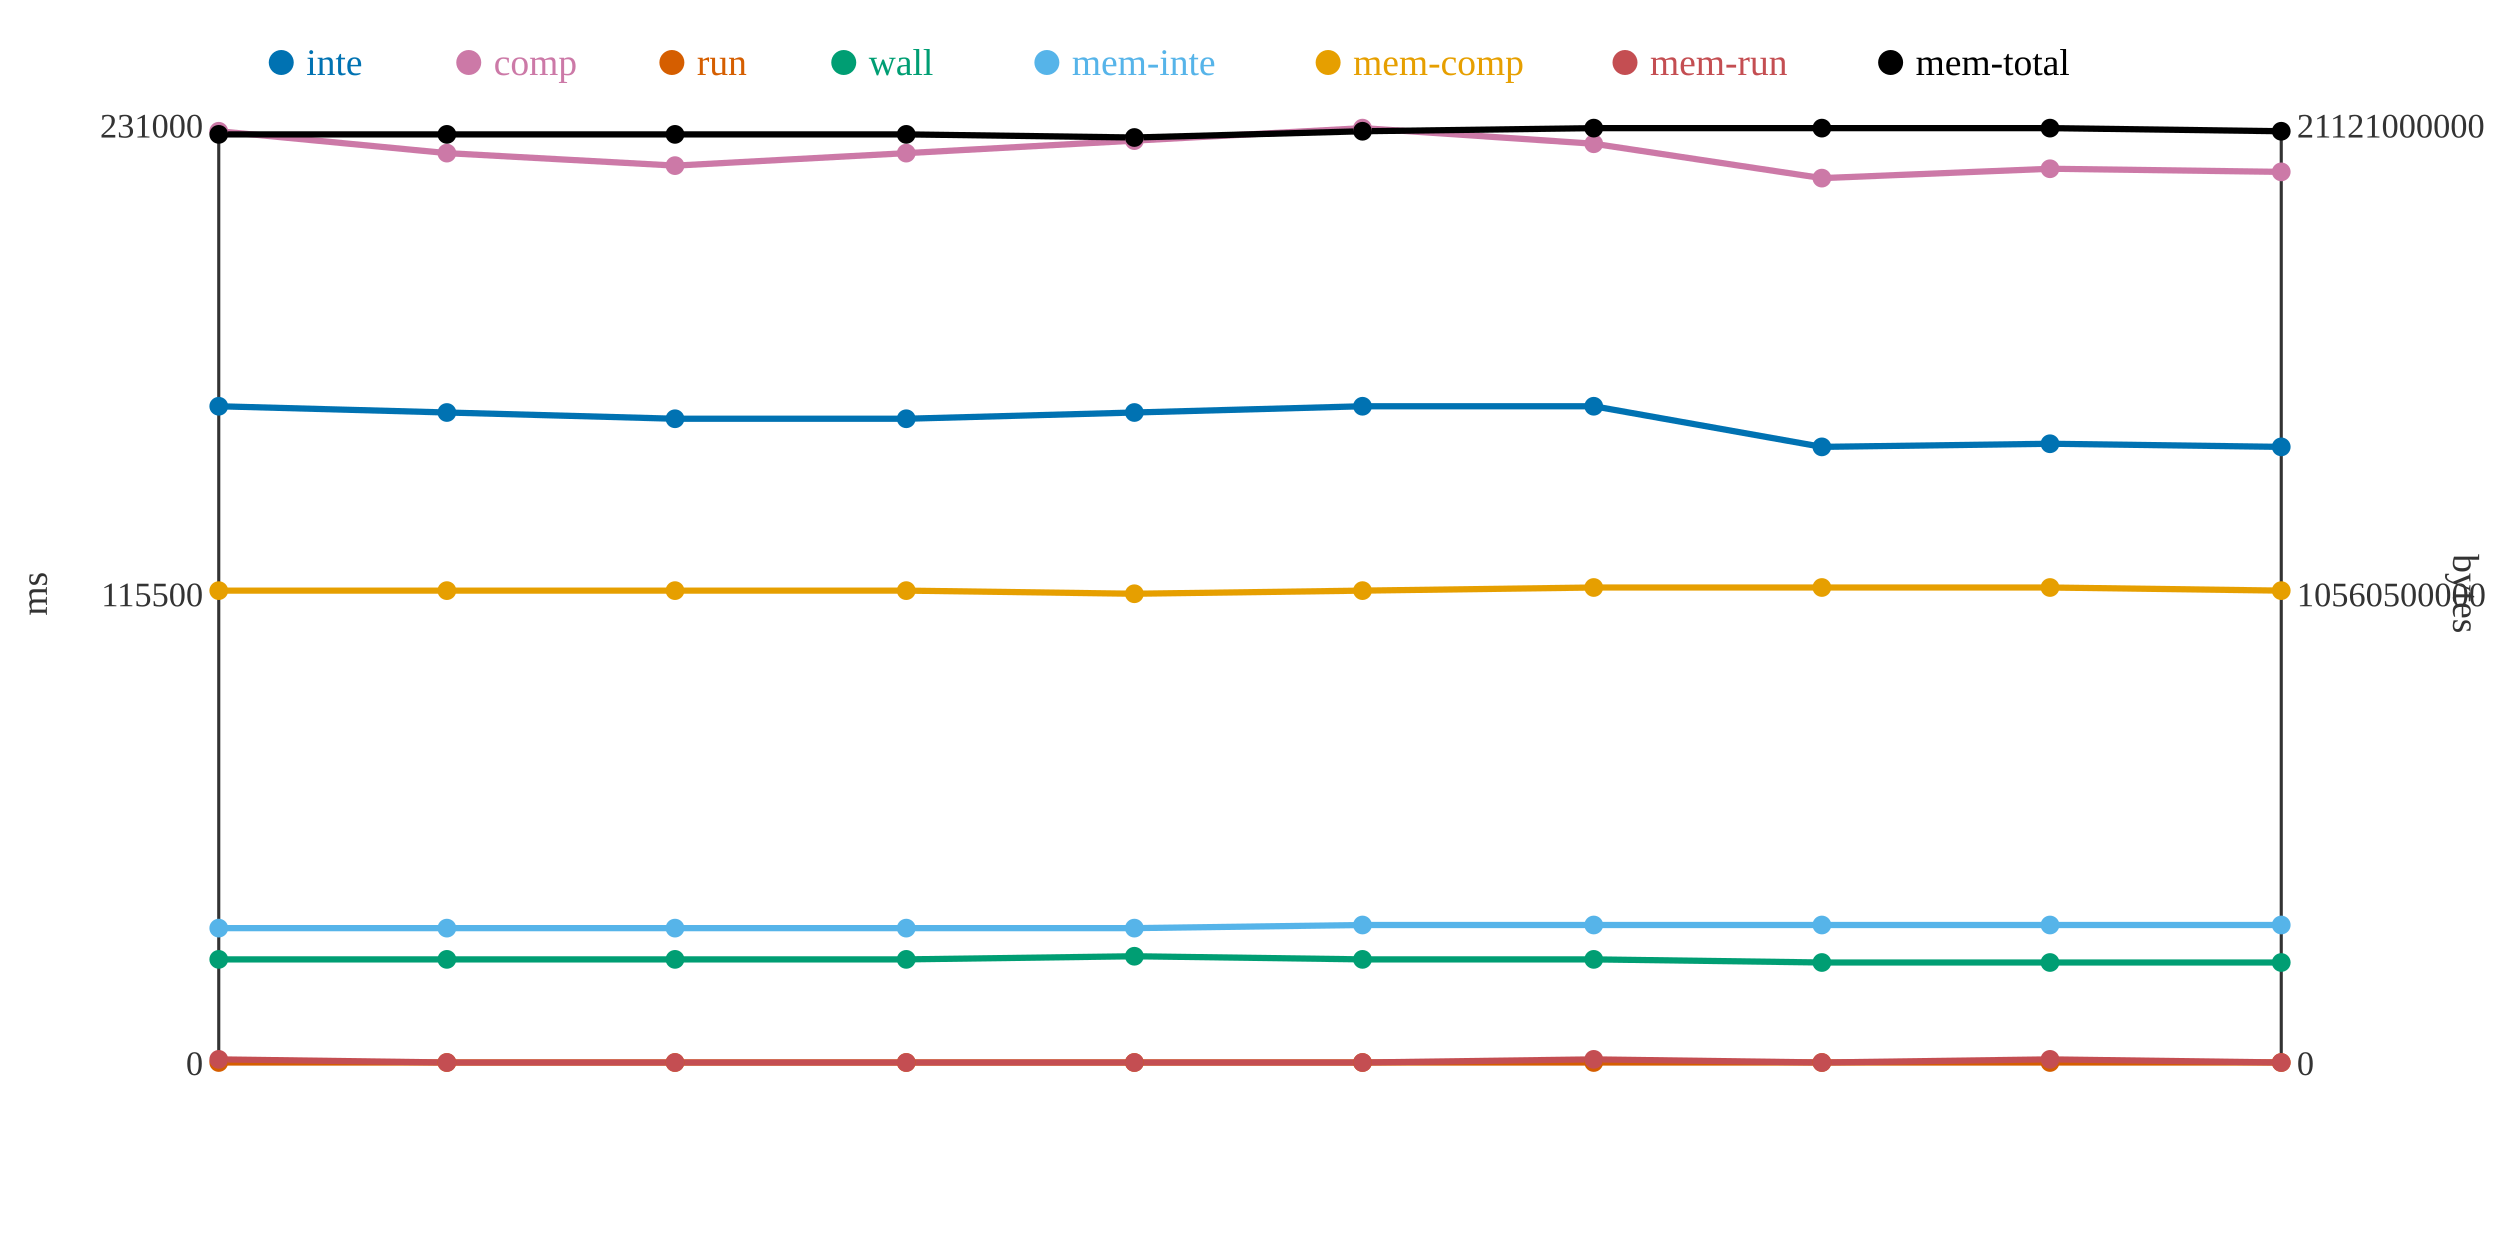
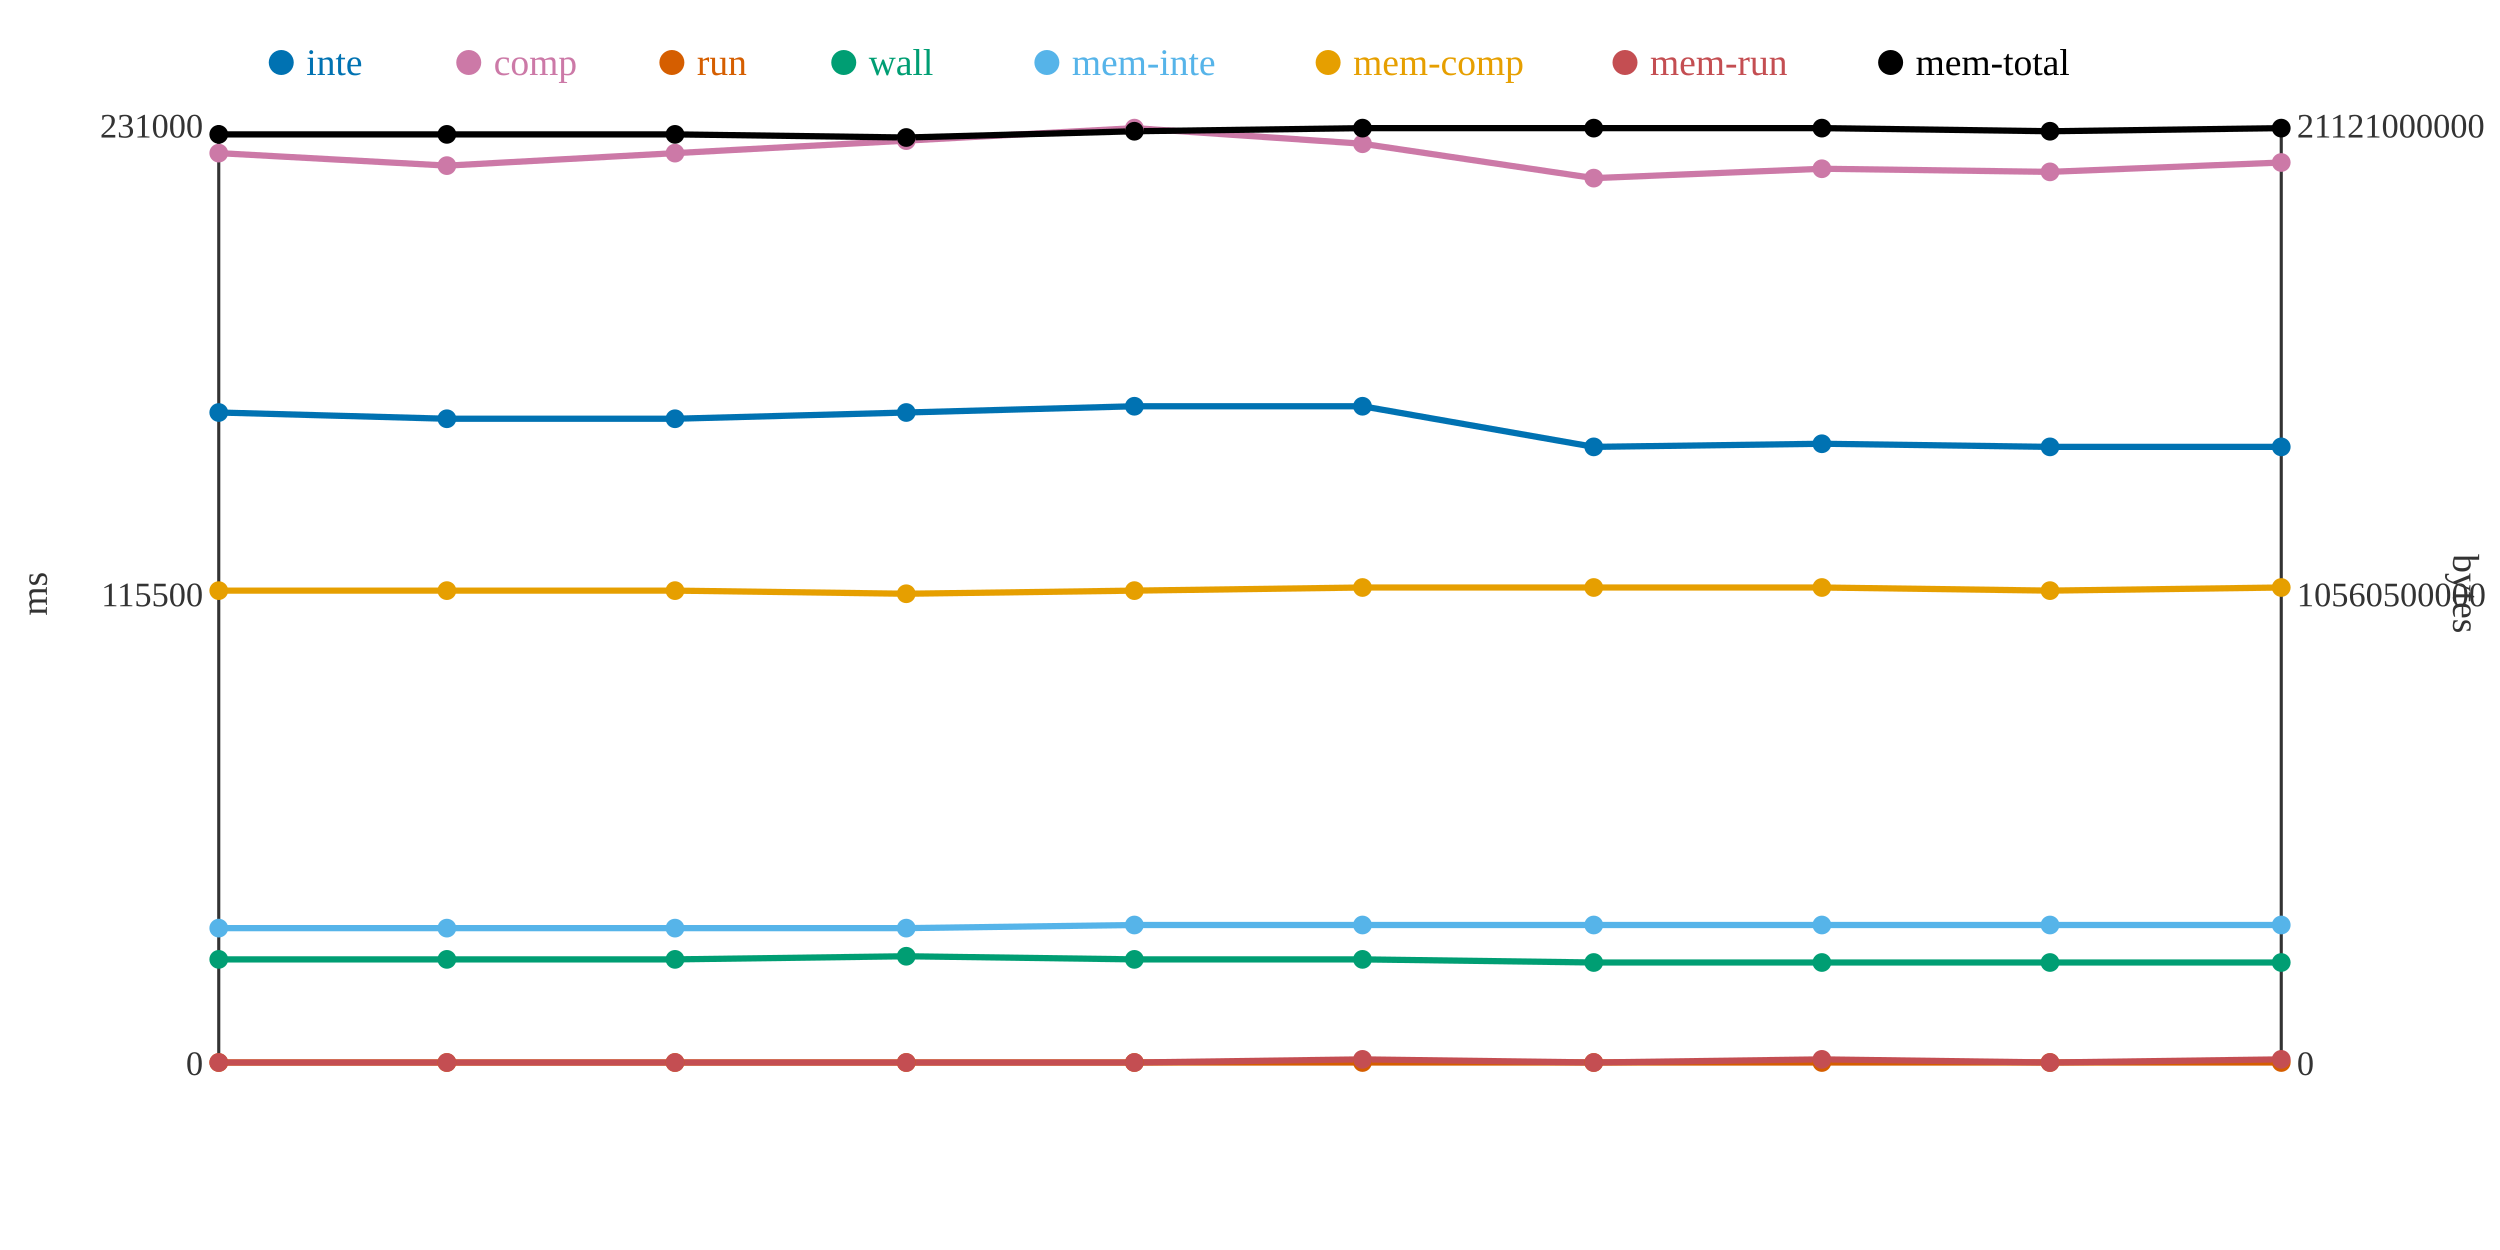
<svg xmlns="http://www.w3.org/2000/svg" width="800" height="400">
  <rect width="800" height="400" fill="white" />
  <line x1="70" y1="40" x2="70" y2="340" stroke="#333" stroke-width="1" />
  <line x1="70" y1="340" x2="730" y2="340" stroke="#333" stroke-width="1" />
  <line x1="730" y1="40" x2="730" y2="340" stroke="#333" stroke-width="1" />
  <text x="65" y="344" text-anchor="end" font-size="11" fill="#333">0</text>
  <text x="65" y="194" text-anchor="end" font-size="11" fill="#333">115500</text>
  <text x="65" y="44" text-anchor="end" font-size="11" fill="#333">231000</text>
  <text x="15" y="190" text-anchor="middle" font-size="12" fill="#333" transform="rotate(-90 15 190)">ms</text>
  <text x="735" y="344" text-anchor="start" font-size="11" fill="#333">0</text>
  <text x="735" y="194" text-anchor="start" font-size="11" fill="#333">10560500000</text>
  <text x="735" y="44" text-anchor="start" font-size="11" fill="#333">21121000000</text>
  <text x="785" y="190" text-anchor="middle" font-size="12" fill="#333" transform="rotate(90 785 190)">bytes</text>
-   <polyline points="70,130 143,132 216,134 290,134 363,132 436,130 510,130 583,143 656,142 730,143" fill="none" stroke="#0072B2" stroke-width="2" />
-   <polyline points="70,42 143,49 216,53 290,49 363,45 436,41 510,46 583,57 656,54 730,55" fill="none" stroke="#CC79A7" stroke-width="2" />
+   <polyline points="70,132 143,134 216,134 290,132 363,130 436,130 510,143 583,142 656,143 730,143" fill="none" stroke="#0072B2" stroke-width="2" />
+   <polyline points="70,49 143,53 216,49 290,45 363,41 436,46 510,57 583,54 656,55 730,52" fill="none" stroke="#CC79A7" stroke-width="2" />
  <polyline points="70,340 143,340 216,340 290,340 363,340 436,340 510,340 583,340 656,340 730,340" fill="none" stroke="#D55E00" stroke-width="2" />
-   <polyline points="70,307 143,307 216,307 290,307 363,306 436,307 510,307 583,308 656,308 730,308" fill="none" stroke="#009E73" stroke-width="2" />
-   <polyline points="70,297 143,297 216,297 290,297 363,297 436,296 510,296 583,296 656,296 730,296" fill="none" stroke="#56B4E9" stroke-width="2" />
-   <polyline points="70,189 143,189 216,189 290,189 363,190 436,189 510,188 583,188 656,188 730,189" fill="none" stroke="#E69F00" stroke-width="2" />
-   <polyline points="70,339 143,340 216,340 290,340 363,340 436,340 510,339 583,340 656,339 730,340" fill="none" stroke="#C44E52" stroke-width="2" />
-   <polyline points="70,43 143,43 216,43 290,43 363,44 436,42 510,41 583,41 656,41 730,42" fill="none" stroke="#000000" stroke-width="2" />
-   <circle cx="70" cy="130" r="3" fill="#0072B2" />
-   <circle cx="70" cy="42" r="3" fill="#CC79A7" />
+   <polyline points="70,307 143,307 216,307 290,306 363,307 436,307 510,308 583,308 656,308 730,308" fill="none" stroke="#009E73" stroke-width="2" />
+   <polyline points="70,297 143,297 216,297 290,297 363,296 436,296 510,296 583,296 656,296 730,296" fill="none" stroke="#56B4E9" stroke-width="2" />
+   <polyline points="70,189 143,189 216,189 290,190 363,189 436,188 510,188 583,188 656,189 730,188" fill="none" stroke="#E69F00" stroke-width="2" />
+   <polyline points="70,340 143,340 216,340 290,340 363,340 436,339 510,340 583,339 656,340 730,339" fill="none" stroke="#C44E52" stroke-width="2" />
+   <polyline points="70,43 143,43 216,43 290,44 363,42 436,41 510,41 583,41 656,42 730,41" fill="none" stroke="#000000" stroke-width="2" />
+   <circle cx="70" cy="132" r="3" fill="#0072B2" />
+   <circle cx="70" cy="49" r="3" fill="#CC79A7" />
  <circle cx="70" cy="340" r="3" fill="#D55E00" />
  <circle cx="70" cy="307" r="3" fill="#009E73" />
  <circle cx="70" cy="297" r="3" fill="#56B4E9" />
  <circle cx="70" cy="189" r="3" fill="#E69F00" />
-   <circle cx="70" cy="339" r="3" fill="#C44E52" />
+   <circle cx="70" cy="340" r="3" fill="#C44E52" />
  <circle cx="70" cy="43" r="3" fill="#000000" />
-   <circle cx="143" cy="132" r="3" fill="#0072B2" />
-   <circle cx="143" cy="49" r="3" fill="#CC79A7" />
+   <circle cx="143" cy="134" r="3" fill="#0072B2" />
+   <circle cx="143" cy="53" r="3" fill="#CC79A7" />
  <circle cx="143" cy="340" r="3" fill="#D55E00" />
  <circle cx="143" cy="307" r="3" fill="#009E73" />
  <circle cx="143" cy="297" r="3" fill="#56B4E9" />
  <circle cx="143" cy="189" r="3" fill="#E69F00" />
  <circle cx="143" cy="340" r="3" fill="#C44E52" />
  <circle cx="143" cy="43" r="3" fill="#000000" />
  <circle cx="216" cy="134" r="3" fill="#0072B2" />
-   <circle cx="216" cy="53" r="3" fill="#CC79A7" />
+   <circle cx="216" cy="49" r="3" fill="#CC79A7" />
  <circle cx="216" cy="340" r="3" fill="#D55E00" />
  <circle cx="216" cy="307" r="3" fill="#009E73" />
  <circle cx="216" cy="297" r="3" fill="#56B4E9" />
  <circle cx="216" cy="189" r="3" fill="#E69F00" />
  <circle cx="216" cy="340" r="3" fill="#C44E52" />
  <circle cx="216" cy="43" r="3" fill="#000000" />
-   <circle cx="290" cy="134" r="3" fill="#0072B2" />
-   <circle cx="290" cy="49" r="3" fill="#CC79A7" />
+   <circle cx="290" cy="132" r="3" fill="#0072B2" />
+   <circle cx="290" cy="45" r="3" fill="#CC79A7" />
  <circle cx="290" cy="340" r="3" fill="#D55E00" />
-   <circle cx="290" cy="307" r="3" fill="#009E73" />
+   <circle cx="290" cy="306" r="3" fill="#009E73" />
  <circle cx="290" cy="297" r="3" fill="#56B4E9" />
-   <circle cx="290" cy="189" r="3" fill="#E69F00" />
+   <circle cx="290" cy="190" r="3" fill="#E69F00" />
  <circle cx="290" cy="340" r="3" fill="#C44E52" />
-   <circle cx="290" cy="43" r="3" fill="#000000" />
-   <circle cx="363" cy="132" r="3" fill="#0072B2" />
-   <circle cx="363" cy="45" r="3" fill="#CC79A7" />
+   <circle cx="290" cy="44" r="3" fill="#000000" />
+   <circle cx="363" cy="130" r="3" fill="#0072B2" />
+   <circle cx="363" cy="41" r="3" fill="#CC79A7" />
  <circle cx="363" cy="340" r="3" fill="#D55E00" />
-   <circle cx="363" cy="306" r="3" fill="#009E73" />
-   <circle cx="363" cy="297" r="3" fill="#56B4E9" />
-   <circle cx="363" cy="190" r="3" fill="#E69F00" />
+   <circle cx="363" cy="307" r="3" fill="#009E73" />
+   <circle cx="363" cy="296" r="3" fill="#56B4E9" />
+   <circle cx="363" cy="189" r="3" fill="#E69F00" />
  <circle cx="363" cy="340" r="3" fill="#C44E52" />
-   <circle cx="363" cy="44" r="3" fill="#000000" />
+   <circle cx="363" cy="42" r="3" fill="#000000" />
  <circle cx="436" cy="130" r="3" fill="#0072B2" />
-   <circle cx="436" cy="41" r="3" fill="#CC79A7" />
+   <circle cx="436" cy="46" r="3" fill="#CC79A7" />
  <circle cx="436" cy="340" r="3" fill="#D55E00" />
  <circle cx="436" cy="307" r="3" fill="#009E73" />
  <circle cx="436" cy="296" r="3" fill="#56B4E9" />
-   <circle cx="436" cy="189" r="3" fill="#E69F00" />
-   <circle cx="436" cy="340" r="3" fill="#C44E52" />
-   <circle cx="436" cy="42" r="3" fill="#000000" />
-   <circle cx="510" cy="130" r="3" fill="#0072B2" />
-   <circle cx="510" cy="46" r="3" fill="#CC79A7" />
+   <circle cx="436" cy="188" r="3" fill="#E69F00" />
+   <circle cx="436" cy="339" r="3" fill="#C44E52" />
+   <circle cx="436" cy="41" r="3" fill="#000000" />
+   <circle cx="510" cy="143" r="3" fill="#0072B2" />
+   <circle cx="510" cy="57" r="3" fill="#CC79A7" />
  <circle cx="510" cy="340" r="3" fill="#D55E00" />
-   <circle cx="510" cy="307" r="3" fill="#009E73" />
+   <circle cx="510" cy="308" r="3" fill="#009E73" />
  <circle cx="510" cy="296" r="3" fill="#56B4E9" />
  <circle cx="510" cy="188" r="3" fill="#E69F00" />
-   <circle cx="510" cy="339" r="3" fill="#C44E52" />
+   <circle cx="510" cy="340" r="3" fill="#C44E52" />
  <circle cx="510" cy="41" r="3" fill="#000000" />
-   <circle cx="583" cy="143" r="3" fill="#0072B2" />
-   <circle cx="583" cy="57" r="3" fill="#CC79A7" />
+   <circle cx="583" cy="142" r="3" fill="#0072B2" />
+   <circle cx="583" cy="54" r="3" fill="#CC79A7" />
  <circle cx="583" cy="340" r="3" fill="#D55E00" />
  <circle cx="583" cy="308" r="3" fill="#009E73" />
  <circle cx="583" cy="296" r="3" fill="#56B4E9" />
  <circle cx="583" cy="188" r="3" fill="#E69F00" />
-   <circle cx="583" cy="340" r="3" fill="#C44E52" />
+   <circle cx="583" cy="339" r="3" fill="#C44E52" />
  <circle cx="583" cy="41" r="3" fill="#000000" />
-   <circle cx="656" cy="142" r="3" fill="#0072B2" />
-   <circle cx="656" cy="54" r="3" fill="#CC79A7" />
+   <circle cx="656" cy="143" r="3" fill="#0072B2" />
+   <circle cx="656" cy="55" r="3" fill="#CC79A7" />
  <circle cx="656" cy="340" r="3" fill="#D55E00" />
  <circle cx="656" cy="308" r="3" fill="#009E73" />
  <circle cx="656" cy="296" r="3" fill="#56B4E9" />
-   <circle cx="656" cy="188" r="3" fill="#E69F00" />
-   <circle cx="656" cy="339" r="3" fill="#C44E52" />
-   <circle cx="656" cy="41" r="3" fill="#000000" />
+   <circle cx="656" cy="189" r="3" fill="#E69F00" />
+   <circle cx="656" cy="340" r="3" fill="#C44E52" />
+   <circle cx="656" cy="42" r="3" fill="#000000" />
  <circle cx="730" cy="143" r="3" fill="#0072B2" />
-   <circle cx="730" cy="55" r="3" fill="#CC79A7" />
+   <circle cx="730" cy="52" r="3" fill="#CC79A7" />
  <circle cx="730" cy="340" r="3" fill="#D55E00" />
  <circle cx="730" cy="308" r="3" fill="#009E73" />
  <circle cx="730" cy="296" r="3" fill="#56B4E9" />
-   <circle cx="730" cy="189" r="3" fill="#E69F00" />
-   <circle cx="730" cy="340" r="3" fill="#C44E52" />
-   <circle cx="730" cy="42" r="3" fill="#000000" />
+   <circle cx="730" cy="188" r="3" fill="#E69F00" />
+   <circle cx="730" cy="339" r="3" fill="#C44E52" />
+   <circle cx="730" cy="41" r="3" fill="#000000" />
  <circle cx="90" cy="20" r="4" fill="#0072B2" />
  <text x="98" y="24" text-anchor="start" font-size="12" fill="#0072B2">inte</text>
  <circle cx="150" cy="20" r="4" fill="#CC79A7" />
  <text x="158" y="24" text-anchor="start" font-size="12" fill="#CC79A7">comp</text>
  <circle cx="215" cy="20" r="4" fill="#D55E00" />
  <text x="223" y="24" text-anchor="start" font-size="12" fill="#D55E00">run</text>
  <circle cx="270" cy="20" r="4" fill="#009E73" />
  <text x="278" y="24" text-anchor="start" font-size="12" fill="#009E73">wall</text>
  <circle cx="335" cy="20" r="4" fill="#56B4E9" />
  <text x="343" y="24" text-anchor="start" font-size="12" fill="#56B4E9">mem-inte</text>
  <circle cx="425" cy="20" r="4" fill="#E69F00" />
  <text x="433" y="24" text-anchor="start" font-size="12" fill="#E69F00">mem-comp</text>
  <circle cx="520" cy="20" r="4" fill="#C44E52" />
  <text x="528" y="24" text-anchor="start" font-size="12" fill="#C44E52">mem-run</text>
  <circle cx="605" cy="20" r="4" fill="#000000" />
  <text x="613" y="24" text-anchor="start" font-size="12" fill="#000000">mem-total</text>
</svg>
